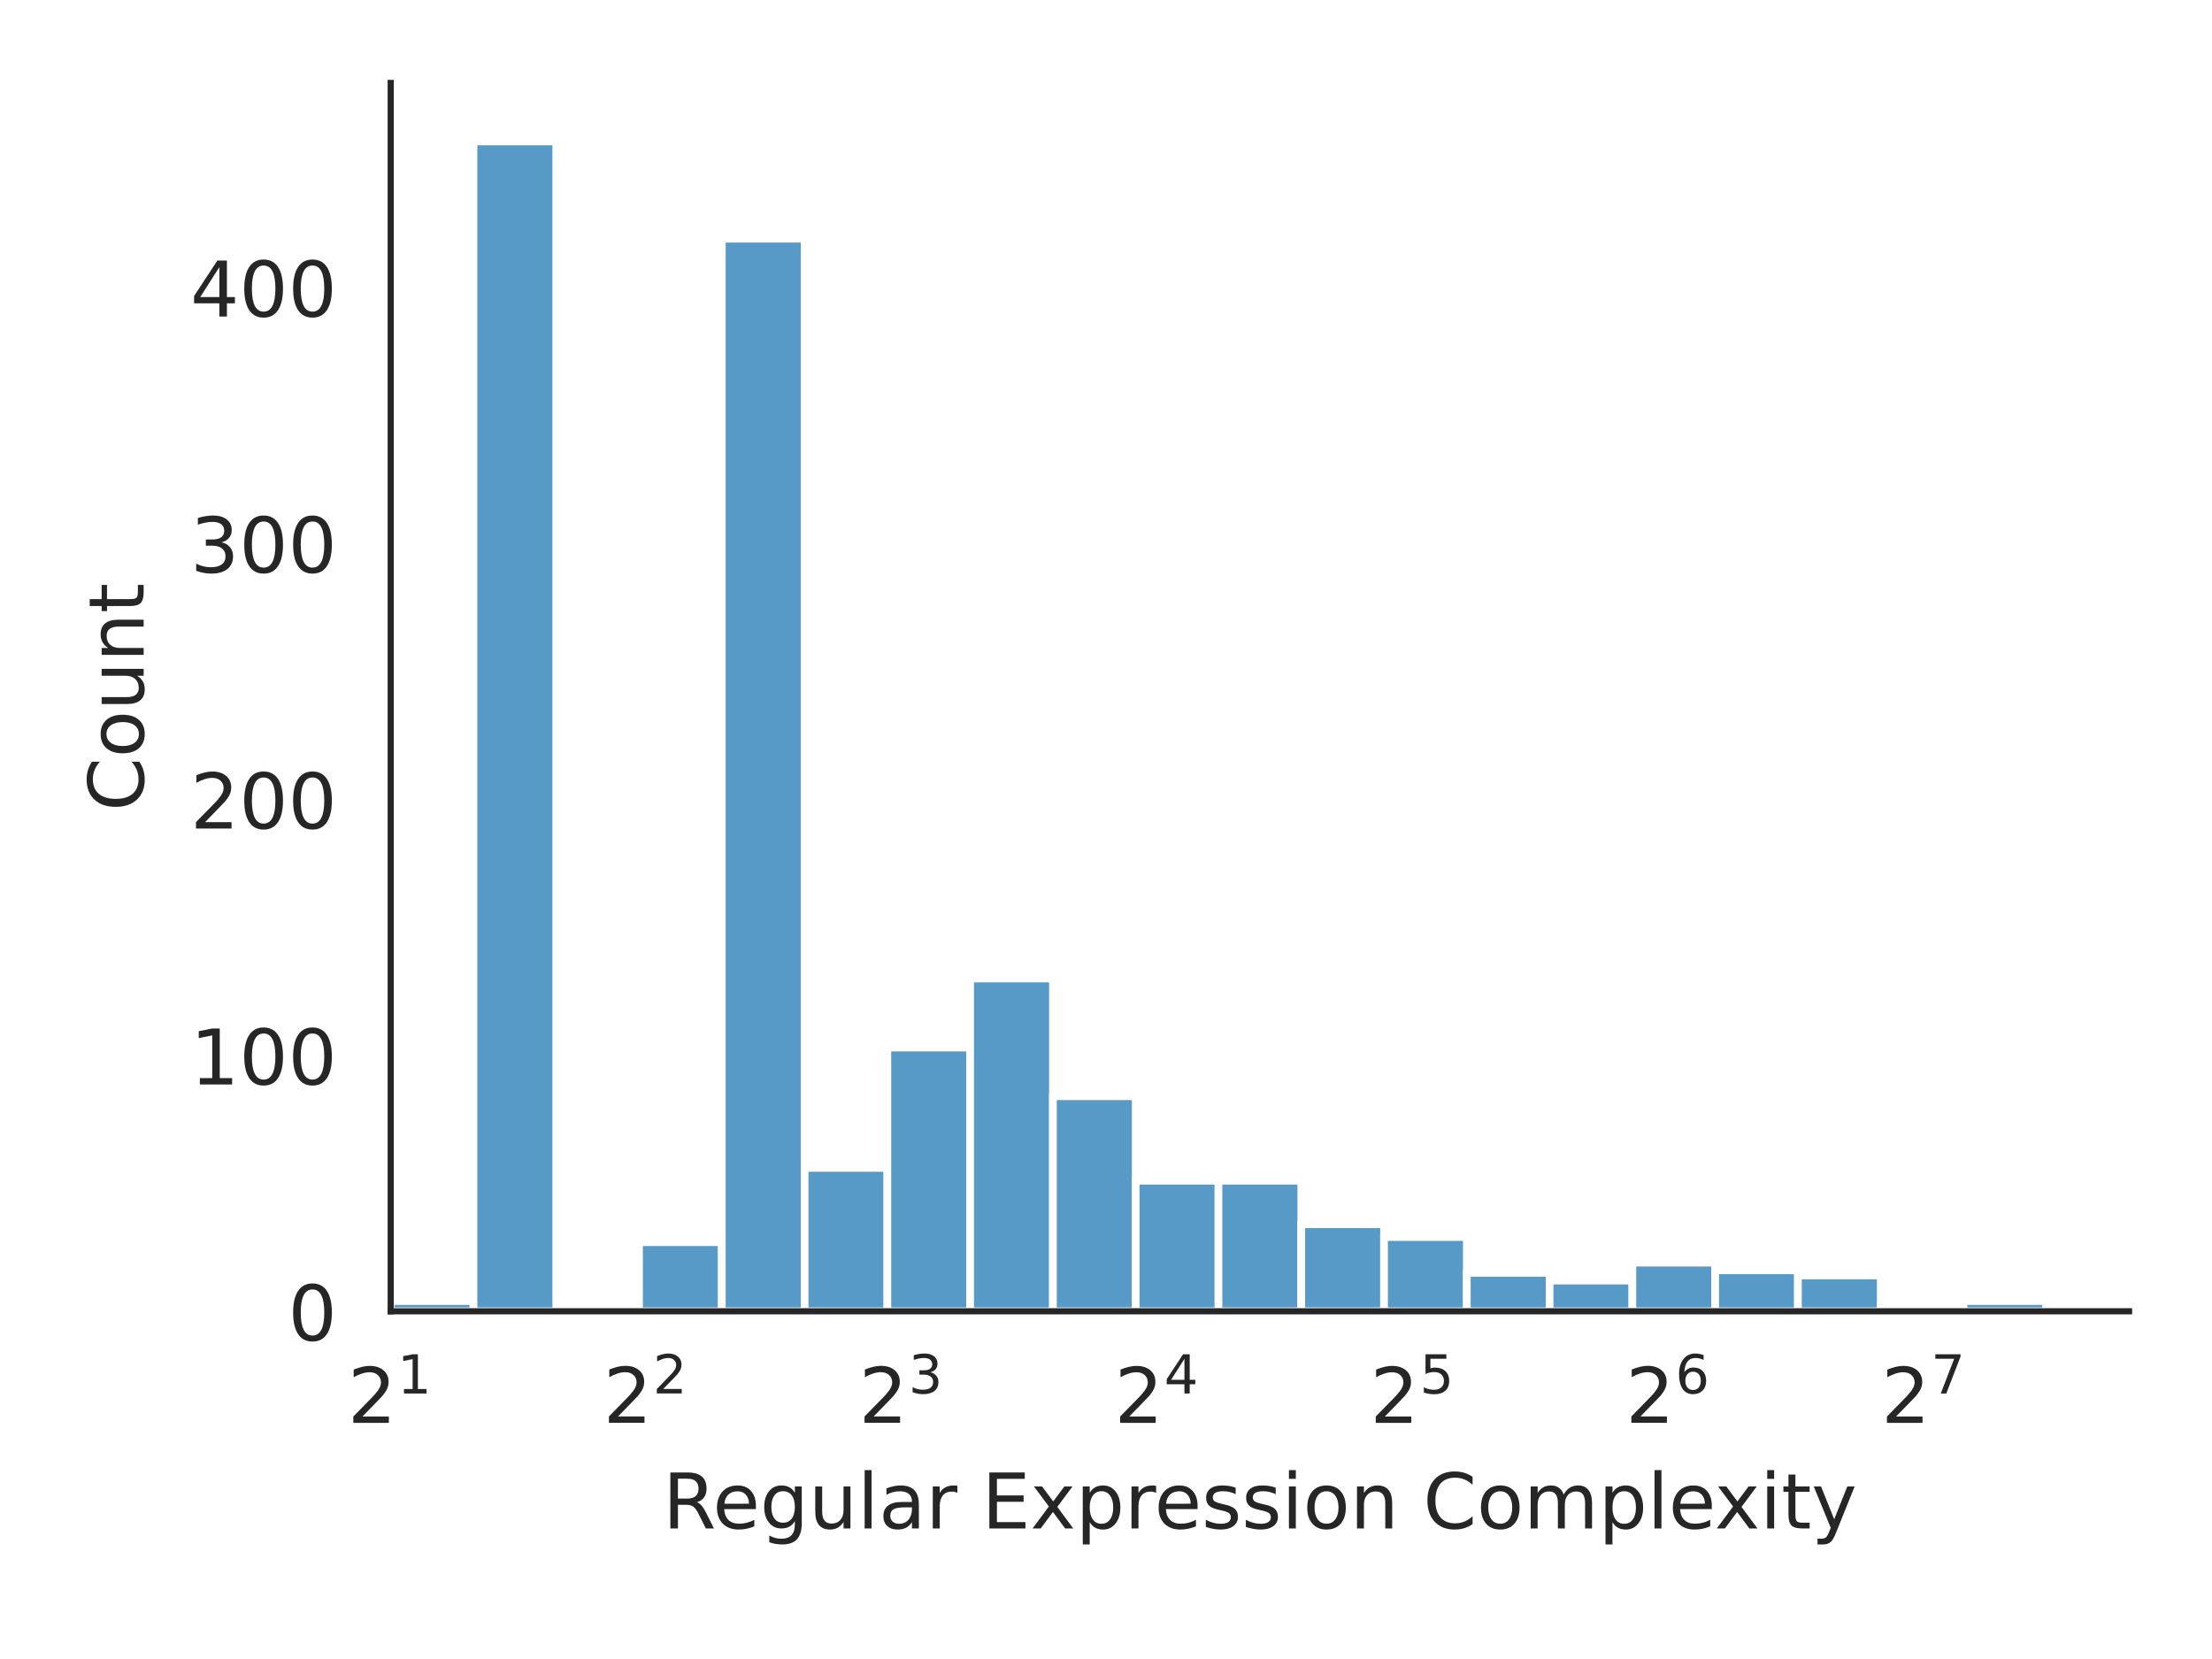
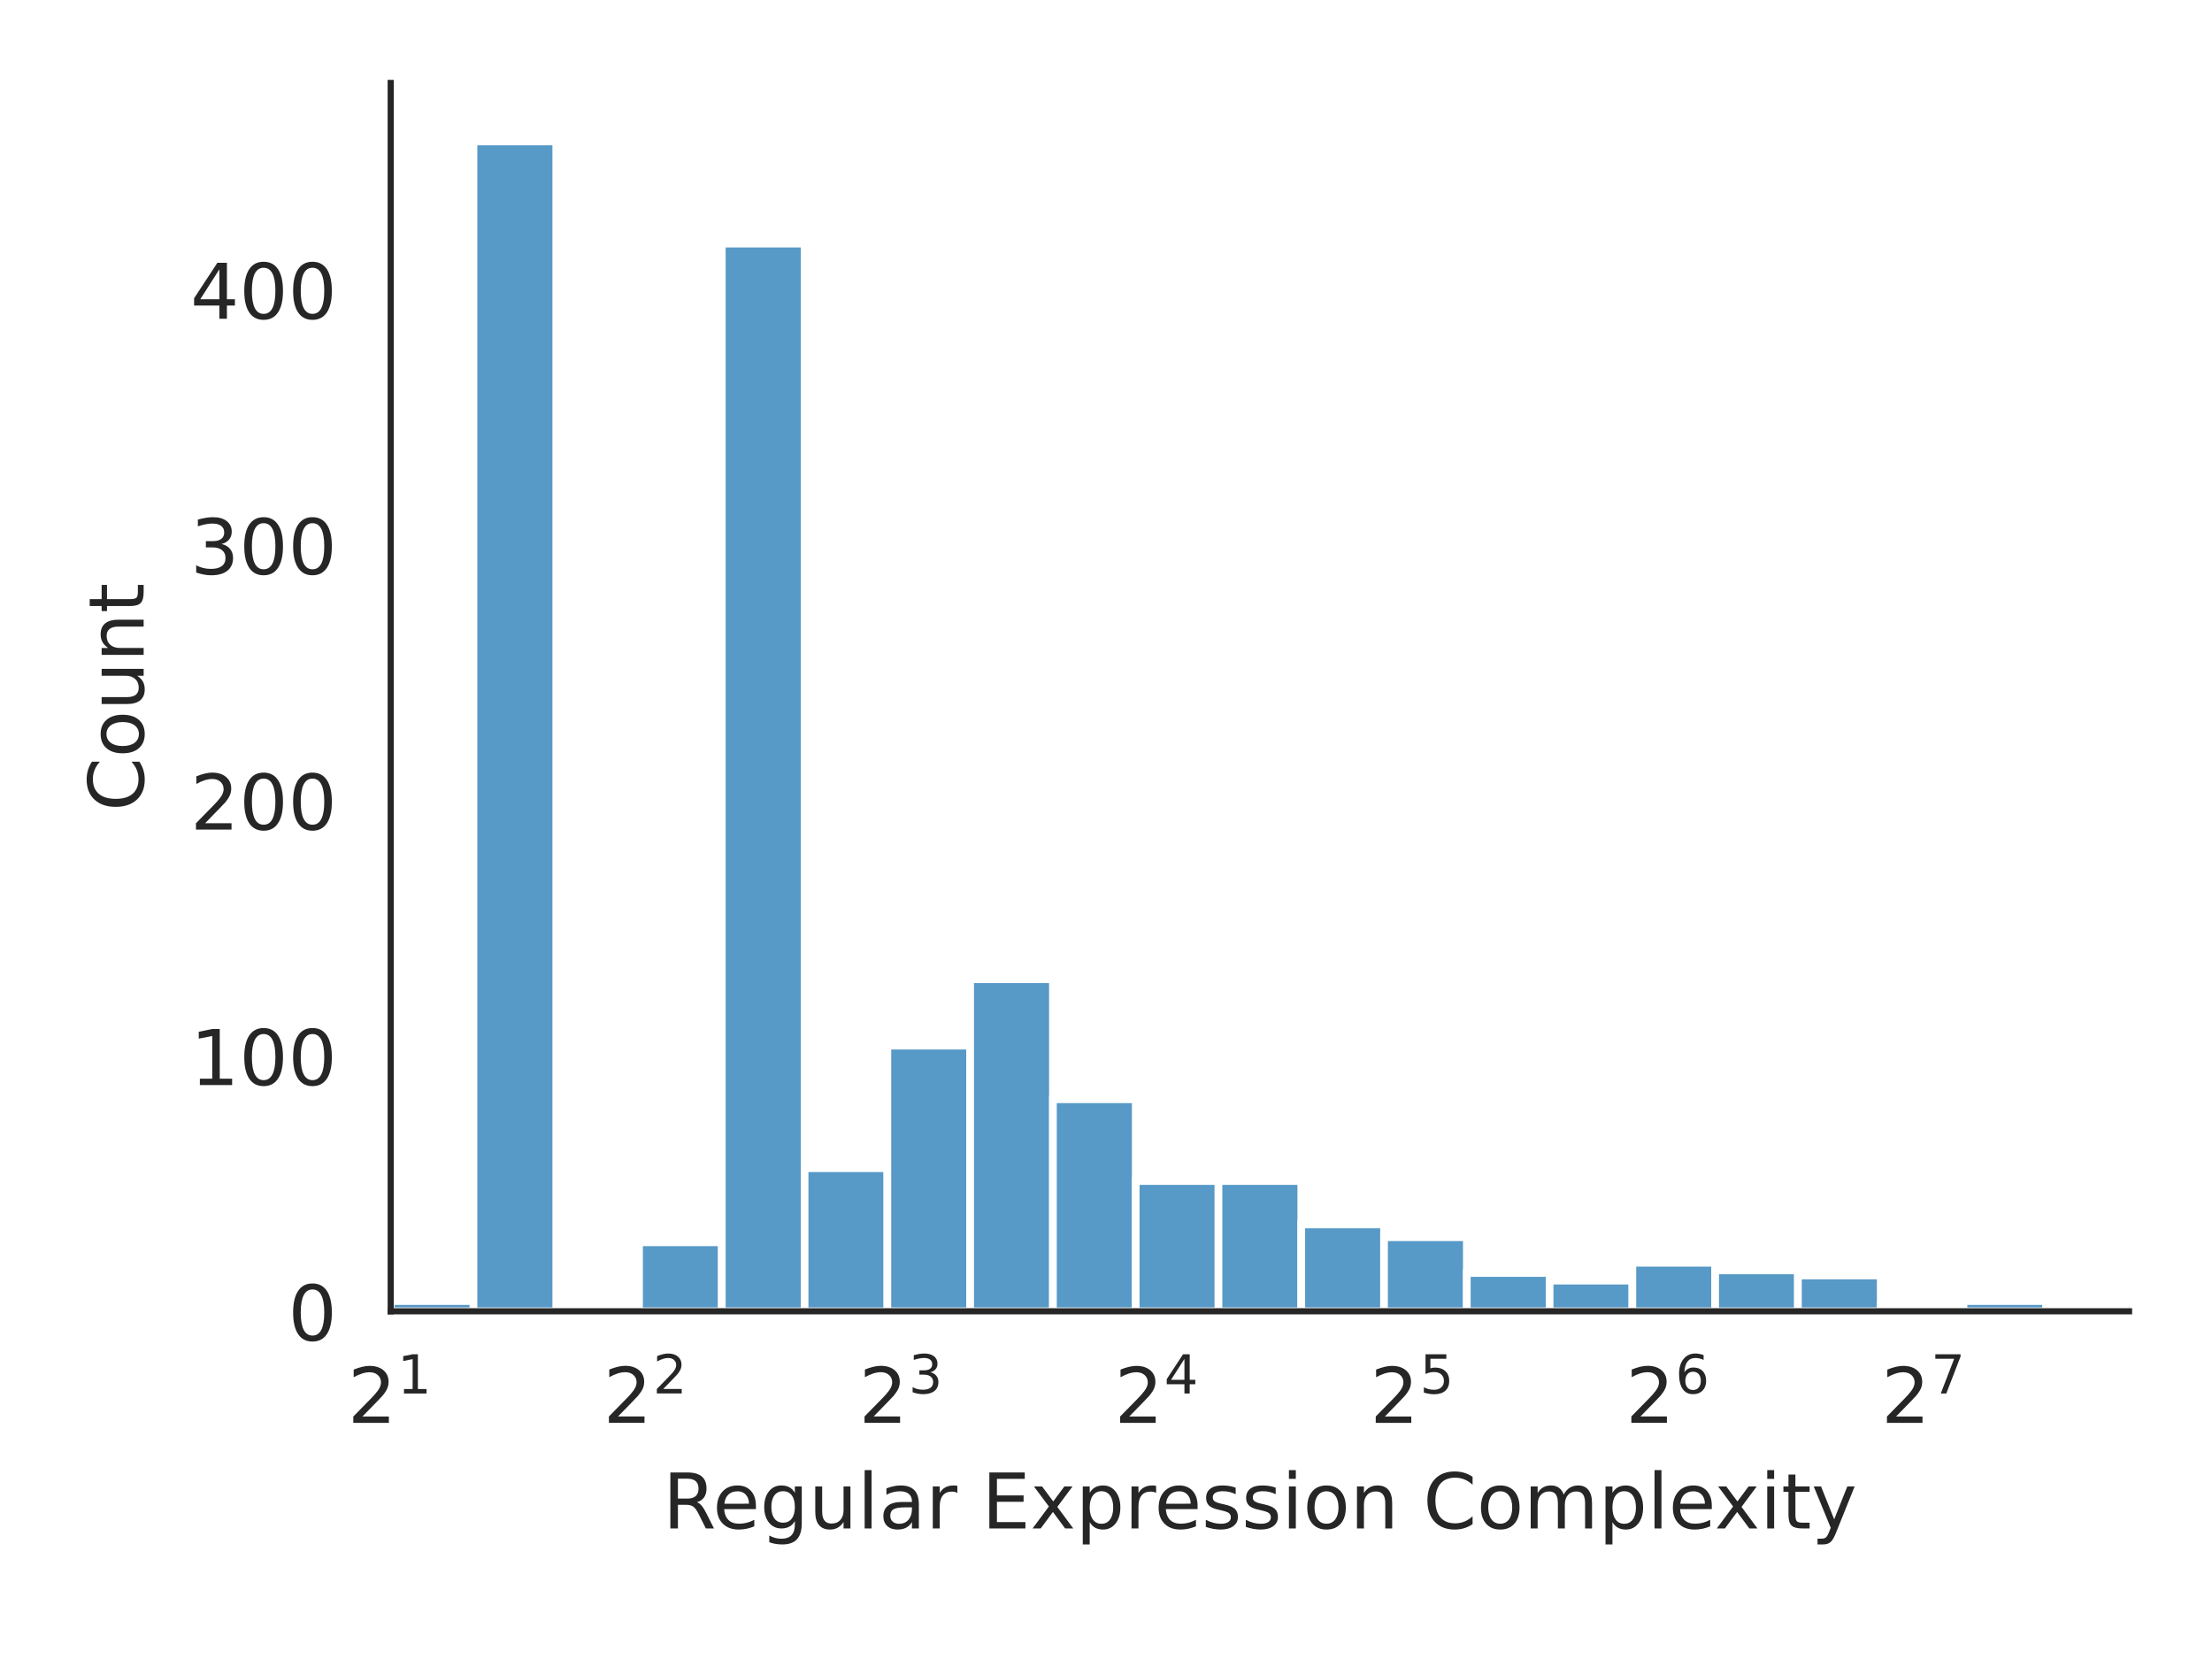
<svg xmlns="http://www.w3.org/2000/svg" xmlns:xlink="http://www.w3.org/1999/xlink" width="288pt" height="216pt" viewBox="0 0 288 216" version="1.1">
  <defs>
    <style type="text/css">*{stroke-linejoin: round; stroke-linecap: butt}</style>
  </defs>
  <g id="figure_1">
    <g id="patch_1">
      <path d="M 0 216  L 288 216  L 288 0  L 0 0  z " style="fill: #ffffff" />
    </g>
    <g id="axes_1">
      <g id="patch_2">
        <path d="M 50.87 170.728  L 277.2 170.728  L 277.2 10.8  L 50.87 10.8  z " style="fill: #ffffff" />
      </g>
      <g id="matplotlib.axis_1">
        <g id="xtick_1">
          <g id="text_1">
            <g style="fill: #262626" transform="translate(45.27 185.3264) scale(0.1 -0.1)">
              <defs>
                <path id="DejaVuSans-32" d="M 1228 531  L 3431 531  L 3431 0  L 469 0  L 469 531  Q 828 903 1448 1529  Q 2069 2156 2228 2338  Q 2531 2678 2651 2914  Q 2772 3150 2772 3378  Q 2772 3750 2511 3984  Q 2250 4219 1831 4219  Q 1534 4219 1204 4116  Q 875 4013 500 3803  L 500 4441  Q 881 4594 1212 4672  Q 1544 4750 1819 4750  Q 2544 4750 2975 4387  Q 3406 4025 3406 3419  Q 3406 3131 3298 2873  Q 3191 2616 2906 2266  Q 2828 2175 2409 1742  Q 1991 1309 1228 531  z " transform="scale(0.015625)" />
                <path id="DejaVuSans-31" d="M 794 531  L 1825 531  L 1825 4091  L 703 3866  L 703 4441  L 1819 4666  L 2450 4666  L 2450 531  L 3481 531  L 3481 0  L 794 0  L 794 531  z " transform="scale(0.015625)" />
              </defs>
              <use xlink:href="#DejaVuSans-32" transform="translate(0 0.684375)" />
              <use xlink:href="#DejaVuSans-31" transform="translate(64.58008 38.96563) scale(0.7)" />
            </g>
          </g>
        </g>
        <g id="xtick_2">
          <g id="text_2">
            <g style="fill: #262626" transform="translate(78.54942 185.3264) scale(0.1 -0.1)">
              <use xlink:href="#DejaVuSans-32" transform="translate(0 0.765625)" />
              <use xlink:href="#DejaVuSans-32" transform="translate(64.58008 39.04688) scale(0.7)" />
            </g>
          </g>
        </g>
        <g id="xtick_3">
          <g id="text_3">
            <g style="fill: #262626" transform="translate(111.8288 185.3264) scale(0.1 -0.1)">
              <defs>
                <path id="DejaVuSans-33" d="M 2597 2516  Q 3050 2419 3304 2112  Q 3559 1806 3559 1356  Q 3559 666 3084 287  Q 2609 -91 1734 -91  Q 1441 -91 1130 -33  Q 819 25 488 141  L 488 750  Q 750 597 1062 519  Q 1375 441 1716 441  Q 2309 441 2620 675  Q 2931 909 2931 1356  Q 2931 1769 2642 2001  Q 2353 2234 1838 2234  L 1294 2234  L 1294 2753  L 1863 2753  Q 2328 2753 2575 2939  Q 2822 3125 2822 3475  Q 2822 3834 2567 4026  Q 2313 4219 1838 4219  Q 1578 4219 1281 4162  Q 984 4106 628 3988  L 628 4550  Q 988 4650 1302 4700  Q 1616 4750 1894 4750  Q 2613 4750 3031 4423  Q 3450 4097 3450 3541  Q 3450 3153 3228 2886  Q 3006 2619 2597 2516  z " transform="scale(0.015625)" />
              </defs>
              <use xlink:href="#DejaVuSans-32" transform="translate(0 0.765625)" />
              <use xlink:href="#DejaVuSans-33" transform="translate(64.58008 39.04688) scale(0.7)" />
            </g>
          </g>
        </g>
        <g id="xtick_4">
          <g id="text_4">
            <g style="fill: #262626" transform="translate(145.1083 185.3264) scale(0.1 -0.1)">
              <defs>
                <path id="DejaVuSans-34" d="M 2419 4116  L 825 1625  L 2419 1625  L 2419 4116  z M 2253 4666  L 3047 4666  L 3047 1625  L 3713 1625  L 3713 1100  L 3047 1100  L 3047 0  L 2419 0  L 2419 1100  L 313 1100  L 313 1709  L 2253 4666  z " transform="scale(0.015625)" />
              </defs>
              <use xlink:href="#DejaVuSans-32" transform="translate(0 0.684375)" />
              <use xlink:href="#DejaVuSans-34" transform="translate(64.58008 38.96563) scale(0.7)" />
            </g>
          </g>
        </g>
        <g id="xtick_5">
          <g id="text_5">
            <g style="fill: #262626" transform="translate(178.3877 185.3264) scale(0.1 -0.1)">
              <defs>
                <path id="DejaVuSans-35" d="M 691 4666  L 3169 4666  L 3169 4134  L 1269 4134  L 1269 2991  Q 1406 3038 1543 3061  Q 1681 3084 1819 3084  Q 2600 3084 3056 2656  Q 3513 2228 3513 1497  Q 3513 744 3044 326  Q 2575 -91 1722 -91  Q 1428 -91 1123 -41  Q 819 9 494 109  L 494 744  Q 775 591 1075 516  Q 1375 441 1709 441  Q 2250 441 2565 725  Q 2881 1009 2881 1497  Q 2881 1984 2565 2268  Q 2250 2553 1709 2553  Q 1456 2553 1204 2497  Q 953 2441 691 2322  L 691 4666  z " transform="scale(0.015625)" />
              </defs>
              <use xlink:href="#DejaVuSans-32" transform="translate(0 0.684375)" />
              <use xlink:href="#DejaVuSans-35" transform="translate(64.58008 38.96563) scale(0.7)" />
            </g>
          </g>
        </g>
        <g id="xtick_6">
          <g id="text_6">
            <g style="fill: #262626" transform="translate(211.6671 185.3264) scale(0.1 -0.1)">
              <defs>
                <path id="DejaVuSans-36" d="M 2113 2584  Q 1688 2584 1439 2293  Q 1191 2003 1191 1497  Q 1191 994 1439 701  Q 1688 409 2113 409  Q 2538 409 2786 701  Q 3034 994 3034 1497  Q 3034 2003 2786 2293  Q 2538 2584 2113 2584  z M 3366 4563  L 3366 3988  Q 3128 4100 2886 4159  Q 2644 4219 2406 4219  Q 1781 4219 1451 3797  Q 1122 3375 1075 2522  Q 1259 2794 1537 2939  Q 1816 3084 2150 3084  Q 2853 3084 3261 2657  Q 3669 2231 3669 1497  Q 3669 778 3244 343  Q 2819 -91 2113 -91  Q 1303 -91 875 529  Q 447 1150 447 2328  Q 447 3434 972 4092  Q 1497 4750 2381 4750  Q 2619 4750 2861 4703  Q 3103 4656 3366 4563  z " transform="scale(0.015625)" />
              </defs>
              <use xlink:href="#DejaVuSans-32" transform="translate(0 0.765625)" />
              <use xlink:href="#DejaVuSans-36" transform="translate(64.58008 39.04688) scale(0.7)" />
            </g>
          </g>
        </g>
        <g id="xtick_7">
          <g id="text_7">
            <g style="fill: #262626" transform="translate(244.9465 185.3264) scale(0.1 -0.1)">
              <defs>
                <path id="DejaVuSans-37" d="M 525 4666  L 3525 4666  L 3525 4397  L 1831 0  L 1172 0  L 2766 4134  L 525 4134  L 525 4666  z " transform="scale(0.015625)" />
              </defs>
              <use xlink:href="#DejaVuSans-32" transform="translate(0 0.684375)" />
              <use xlink:href="#DejaVuSans-37" transform="translate(64.58008 38.96563) scale(0.7)" />
            </g>
          </g>
        </g>
        <g id="text_8">
          <g style="fill: #262626" transform="translate(86.29906 199.0046) scale(0.1 -0.1)">
            <defs>
              <path id="DejaVuSans-52" d="M 2841 2188  Q 3044 2119 3236 1894  Q 3428 1669 3622 1275  L 4263 0  L 3584 0  L 2988 1197  Q 2756 1666 2539 1819  Q 2322 1972 1947 1972  L 1259 1972  L 1259 0  L 628 0  L 628 4666  L 2053 4666  Q 2853 4666 3247 4331  Q 3641 3997 3641 3322  Q 3641 2881 3436 2590  Q 3231 2300 2841 2188  z M 1259 4147  L 1259 2491  L 2053 2491  Q 2509 2491 2742 2702  Q 2975 2913 2975 3322  Q 2975 3731 2742 3939  Q 2509 4147 2053 4147  L 1259 4147  z " transform="scale(0.015625)" />
              <path id="DejaVuSans-65" d="M 3597 1894  L 3597 1613  L 953 1613  Q 991 1019 1311 708  Q 1631 397 2203 397  Q 2534 397 2845 478  Q 3156 559 3463 722  L 3463 178  Q 3153 47 2828 -22  Q 2503 -91 2169 -91  Q 1331 -91 842 396  Q 353 884 353 1716  Q 353 2575 817 3079  Q 1281 3584 2069 3584  Q 2775 3584 3186 3129  Q 3597 2675 3597 1894  z M 3022 2063  Q 3016 2534 2758 2815  Q 2500 3097 2075 3097  Q 1594 3097 1305 2825  Q 1016 2553 972 2059  L 3022 2063  z " transform="scale(0.015625)" />
              <path id="DejaVuSans-67" d="M 2906 1791  Q 2906 2416 2648 2759  Q 2391 3103 1925 3103  Q 1463 3103 1205 2759  Q 947 2416 947 1791  Q 947 1169 1205 825  Q 1463 481 1925 481  Q 2391 481 2648 825  Q 2906 1169 2906 1791  z M 3481 434  Q 3481 -459 3084 -895  Q 2688 -1331 1869 -1331  Q 1566 -1331 1297 -1286  Q 1028 -1241 775 -1147  L 775 -588  Q 1028 -725 1275 -790  Q 1522 -856 1778 -856  Q 2344 -856 2625 -561  Q 2906 -266 2906 331  L 2906 616  Q 2728 306 2450 153  Q 2172 0 1784 0  Q 1141 0 747 490  Q 353 981 353 1791  Q 353 2603 747 3093  Q 1141 3584 1784 3584  Q 2172 3584 2450 3431  Q 2728 3278 2906 2969  L 2906 3500  L 3481 3500  L 3481 434  z " transform="scale(0.015625)" />
              <path id="DejaVuSans-75" d="M 544 1381  L 544 3500  L 1119 3500  L 1119 1403  Q 1119 906 1312 657  Q 1506 409 1894 409  Q 2359 409 2629 706  Q 2900 1003 2900 1516  L 2900 3500  L 3475 3500  L 3475 0  L 2900 0  L 2900 538  Q 2691 219 2414 64  Q 2138 -91 1772 -91  Q 1169 -91 856 284  Q 544 659 544 1381  z M 1991 3584  L 1991 3584  z " transform="scale(0.015625)" />
              <path id="DejaVuSans-6c" d="M 603 4863  L 1178 4863  L 1178 0  L 603 0  L 603 4863  z " transform="scale(0.015625)" />
              <path id="DejaVuSans-61" d="M 2194 1759  Q 1497 1759 1228 1600  Q 959 1441 959 1056  Q 959 750 1161 570  Q 1363 391 1709 391  Q 2188 391 2477 730  Q 2766 1069 2766 1631  L 2766 1759  L 2194 1759  z M 3341 1997  L 3341 0  L 2766 0  L 2766 531  Q 2569 213 2275 61  Q 1981 -91 1556 -91  Q 1019 -91 701 211  Q 384 513 384 1019  Q 384 1609 779 1909  Q 1175 2209 1959 2209  L 2766 2209  L 2766 2266  Q 2766 2663 2505 2880  Q 2244 3097 1772 3097  Q 1472 3097 1187 3025  Q 903 2953 641 2809  L 641 3341  Q 956 3463 1253 3523  Q 1550 3584 1831 3584  Q 2591 3584 2966 3190  Q 3341 2797 3341 1997  z " transform="scale(0.015625)" />
              <path id="DejaVuSans-72" d="M 2631 2963  Q 2534 3019 2420 3045  Q 2306 3072 2169 3072  Q 1681 3072 1420 2755  Q 1159 2438 1159 1844  L 1159 0  L 581 0  L 581 3500  L 1159 3500  L 1159 2956  Q 1341 3275 1631 3429  Q 1922 3584 2338 3584  Q 2397 3584 2469 3576  Q 2541 3569 2628 3553  L 2631 2963  z " transform="scale(0.015625)" />
              <path id="DejaVuSans-20" transform="scale(0.015625)" />
              <path id="DejaVuSans-45" d="M 628 4666  L 3578 4666  L 3578 4134  L 1259 4134  L 1259 2753  L 3481 2753  L 3481 2222  L 1259 2222  L 1259 531  L 3634 531  L 3634 0  L 628 0  L 628 4666  z " transform="scale(0.015625)" />
              <path id="DejaVuSans-78" d="M 3513 3500  L 2247 1797  L 3578 0  L 2900 0  L 1881 1375  L 863 0  L 184 0  L 1544 1831  L 300 3500  L 978 3500  L 1906 2253  L 2834 3500  L 3513 3500  z " transform="scale(0.015625)" />
              <path id="DejaVuSans-70" d="M 1159 525  L 1159 -1331  L 581 -1331  L 581 3500  L 1159 3500  L 1159 2969  Q 1341 3281 1617 3432  Q 1894 3584 2278 3584  Q 2916 3584 3314 3078  Q 3713 2572 3713 1747  Q 3713 922 3314 415  Q 2916 -91 2278 -91  Q 1894 -91 1617 61  Q 1341 213 1159 525  z M 3116 1747  Q 3116 2381 2855 2742  Q 2594 3103 2138 3103  Q 1681 3103 1420 2742  Q 1159 2381 1159 1747  Q 1159 1113 1420 752  Q 1681 391 2138 391  Q 2594 391 2855 752  Q 3116 1113 3116 1747  z " transform="scale(0.015625)" />
              <path id="DejaVuSans-73" d="M 2834 3397  L 2834 2853  Q 2591 2978 2328 3040  Q 2066 3103 1784 3103  Q 1356 3103 1142 2972  Q 928 2841 928 2578  Q 928 2378 1081 2264  Q 1234 2150 1697 2047  L 1894 2003  Q 2506 1872 2764 1633  Q 3022 1394 3022 966  Q 3022 478 2636 193  Q 2250 -91 1575 -91  Q 1294 -91 989 -36  Q 684 19 347 128  L 347 722  Q 666 556 975 473  Q 1284 391 1588 391  Q 1994 391 2212 530  Q 2431 669 2431 922  Q 2431 1156 2273 1281  Q 2116 1406 1581 1522  L 1381 1569  Q 847 1681 609 1914  Q 372 2147 372 2553  Q 372 3047 722 3315  Q 1072 3584 1716 3584  Q 2034 3584 2315 3537  Q 2597 3491 2834 3397  z " transform="scale(0.015625)" />
              <path id="DejaVuSans-69" d="M 603 3500  L 1178 3500  L 1178 0  L 603 0  L 603 3500  z M 603 4863  L 1178 4863  L 1178 4134  L 603 4134  L 603 4863  z " transform="scale(0.015625)" />
              <path id="DejaVuSans-6f" d="M 1959 3097  Q 1497 3097 1228 2736  Q 959 2375 959 1747  Q 959 1119 1226 758  Q 1494 397 1959 397  Q 2419 397 2687 759  Q 2956 1122 2956 1747  Q 2956 2369 2687 2733  Q 2419 3097 1959 3097  z M 1959 3584  Q 2709 3584 3137 3096  Q 3566 2609 3566 1747  Q 3566 888 3137 398  Q 2709 -91 1959 -91  Q 1206 -91 779 398  Q 353 888 353 1747  Q 353 2609 779 3096  Q 1206 3584 1959 3584  z " transform="scale(0.015625)" />
              <path id="DejaVuSans-6e" d="M 3513 2113  L 3513 0  L 2938 0  L 2938 2094  Q 2938 2591 2744 2837  Q 2550 3084 2163 3084  Q 1697 3084 1428 2787  Q 1159 2491 1159 1978  L 1159 0  L 581 0  L 581 3500  L 1159 3500  L 1159 2956  Q 1366 3272 1645 3428  Q 1925 3584 2291 3584  Q 2894 3584 3203 3211  Q 3513 2838 3513 2113  z " transform="scale(0.015625)" />
              <path id="DejaVuSans-43" d="M 4122 4306  L 4122 3641  Q 3803 3938 3442 4084  Q 3081 4231 2675 4231  Q 1875 4231 1450 3742  Q 1025 3253 1025 2328  Q 1025 1406 1450 917  Q 1875 428 2675 428  Q 3081 428 3442 575  Q 3803 722 4122 1019  L 4122 359  Q 3791 134 3420 21  Q 3050 -91 2638 -91  Q 1578 -91 968 557  Q 359 1206 359 2328  Q 359 3453 968 4101  Q 1578 4750 2638 4750  Q 3056 4750 3426 4639  Q 3797 4528 4122 4306  z " transform="scale(0.015625)" />
              <path id="DejaVuSans-6d" d="M 3328 2828  Q 3544 3216 3844 3400  Q 4144 3584 4550 3584  Q 5097 3584 5394 3201  Q 5691 2819 5691 2113  L 5691 0  L 5113 0  L 5113 2094  Q 5113 2597 4934 2840  Q 4756 3084 4391 3084  Q 3944 3084 3684 2787  Q 3425 2491 3425 1978  L 3425 0  L 2847 0  L 2847 2094  Q 2847 2600 2669 2842  Q 2491 3084 2119 3084  Q 1678 3084 1418 2786  Q 1159 2488 1159 1978  L 1159 0  L 581 0  L 581 3500  L 1159 3500  L 1159 2956  Q 1356 3278 1631 3431  Q 1906 3584 2284 3584  Q 2666 3584 2933 3390  Q 3200 3197 3328 2828  z " transform="scale(0.015625)" />
              <path id="DejaVuSans-74" d="M 1172 4494  L 1172 3500  L 2356 3500  L 2356 3053  L 1172 3053  L 1172 1153  Q 1172 725 1289 603  Q 1406 481 1766 481  L 2356 481  L 2356 0  L 1766 0  Q 1100 0 847 248  Q 594 497 594 1153  L 594 3053  L 172 3053  L 172 3500  L 594 3500  L 594 4494  L 1172 4494  z " transform="scale(0.015625)" />
              <path id="DejaVuSans-79" d="M 2059 -325  Q 1816 -950 1584 -1140  Q 1353 -1331 966 -1331  L 506 -1331  L 506 -850  L 844 -850  Q 1081 -850 1212 -737  Q 1344 -625 1503 -206  L 1606 56  L 191 3500  L 800 3500  L 1894 763  L 2988 3500  L 3597 3500  L 2059 -325  z " transform="scale(0.015625)" />
            </defs>
            <use xlink:href="#DejaVuSans-52" />
            <use xlink:href="#DejaVuSans-65" transform="translate(64.98242 0)" />
            <use xlink:href="#DejaVuSans-67" transform="translate(126.5059 0)" />
            <use xlink:href="#DejaVuSans-75" transform="translate(189.9824 0)" />
            <use xlink:href="#DejaVuSans-6c" transform="translate(253.3613 0)" />
            <use xlink:href="#DejaVuSans-61" transform="translate(281.1445 0)" />
            <use xlink:href="#DejaVuSans-72" transform="translate(342.4238 0)" />
            <use xlink:href="#DejaVuSans-20" transform="translate(383.5371 0)" />
            <use xlink:href="#DejaVuSans-45" transform="translate(415.3242 0)" />
            <use xlink:href="#DejaVuSans-78" transform="translate(478.5078 0)" />
            <use xlink:href="#DejaVuSans-70" transform="translate(537.6875 0)" />
            <use xlink:href="#DejaVuSans-72" transform="translate(601.1641 0)" />
            <use xlink:href="#DejaVuSans-65" transform="translate(640.0273 0)" />
            <use xlink:href="#DejaVuSans-73" transform="translate(701.5508 0)" />
            <use xlink:href="#DejaVuSans-73" transform="translate(753.6504 0)" />
            <use xlink:href="#DejaVuSans-69" transform="translate(805.75 0)" />
            <use xlink:href="#DejaVuSans-6f" transform="translate(833.5332 0)" />
            <use xlink:href="#DejaVuSans-6e" transform="translate(894.7148 0)" />
            <use xlink:href="#DejaVuSans-20" transform="translate(958.0938 0)" />
            <use xlink:href="#DejaVuSans-43" transform="translate(989.8809 0)" />
            <use xlink:href="#DejaVuSans-6f" transform="translate(1059.705 0)" />
            <use xlink:href="#DejaVuSans-6d" transform="translate(1120.887 0)" />
            <use xlink:href="#DejaVuSans-70" transform="translate(1218.299 0)" />
            <use xlink:href="#DejaVuSans-6c" transform="translate(1281.775 0)" />
            <use xlink:href="#DejaVuSans-65" transform="translate(1309.559 0)" />
            <use xlink:href="#DejaVuSans-78" transform="translate(1369.332 0)" />
            <use xlink:href="#DejaVuSans-69" transform="translate(1428.512 0)" />
            <use xlink:href="#DejaVuSans-74" transform="translate(1456.295 0)" />
            <use xlink:href="#DejaVuSans-79" transform="translate(1495.504 0)" />
          </g>
        </g>
      </g>
      <g id="matplotlib.axis_2">
        <g id="ytick_1">
          <g id="text_9">
            <g style="fill: #262626" transform="translate(37.5075 174.5272) scale(0.1 -0.1)">
              <defs>
                <path id="DejaVuSans-30" d="M 2034 4250  Q 1547 4250 1301 3770  Q 1056 3291 1056 2328  Q 1056 1369 1301 889  Q 1547 409 2034 409  Q 2525 409 2770 889  Q 3016 1369 3016 2328  Q 3016 3291 2770 3770  Q 2525 4250 2034 4250  z M 2034 4750  Q 2819 4750 3233 4129  Q 3647 3509 3647 2328  Q 3647 1150 3233 529  Q 2819 -91 2034 -91  Q 1250 -91 836 529  Q 422 1150 422 2328  Q 422 3509 836 4129  Q 1250 4750 2034 4750  z " transform="scale(0.015625)" />
              </defs>
              <use xlink:href="#DejaVuSans-30" />
            </g>
          </g>
        </g>
        <g id="ytick_2">
          <g id="text_10">
-             <g style="fill: #262626" transform="translate(24.7825 141.1985) scale(0.1 -0.1)">
+             <g style="fill: #262626" transform="translate(24.7825 141.2712) scale(0.1 -0.1)">
              <use xlink:href="#DejaVuSans-31" />
              <use xlink:href="#DejaVuSans-30" transform="translate(63.62305 0)" />
              <use xlink:href="#DejaVuSans-30" transform="translate(127.2461 0)" />
            </g>
          </g>
        </g>
        <g id="ytick_3">
          <g id="text_11">
-             <g style="fill: #262626" transform="translate(24.7825 107.8697) scale(0.1 -0.1)">
+             <g style="fill: #262626" transform="translate(24.7825 108.0153) scale(0.1 -0.1)">
              <use xlink:href="#DejaVuSans-32" />
              <use xlink:href="#DejaVuSans-30" transform="translate(63.62305 0)" />
              <use xlink:href="#DejaVuSans-30" transform="translate(127.2461 0)" />
            </g>
          </g>
        </g>
        <g id="ytick_4">
          <g id="text_12">
-             <g style="fill: #262626" transform="translate(24.7825 74.54097) scale(0.1 -0.1)">
+             <g style="fill: #262626" transform="translate(24.7825 74.75928) scale(0.1 -0.1)">
              <use xlink:href="#DejaVuSans-33" />
              <use xlink:href="#DejaVuSans-30" transform="translate(63.62305 0)" />
              <use xlink:href="#DejaVuSans-30" transform="translate(127.2461 0)" />
            </g>
          </g>
        </g>
        <g id="ytick_5">
          <g id="text_13">
-             <g style="fill: #262626" transform="translate(24.7825 41.21222) scale(0.1 -0.1)">
+             <g style="fill: #262626" transform="translate(24.7825 41.5033) scale(0.1 -0.1)">
              <use xlink:href="#DejaVuSans-34" />
              <use xlink:href="#DejaVuSans-30" transform="translate(63.62305 0)" />
              <use xlink:href="#DejaVuSans-30" transform="translate(127.2461 0)" />
            </g>
          </g>
        </g>
        <g id="text_14">
          <g style="fill: #262626" transform="translate(18.70281 105.6124) rotate(-90) scale(0.1 -0.1)">
            <use xlink:href="#DejaVuSans-43" />
            <use xlink:href="#DejaVuSans-6f" transform="translate(69.82422 0)" />
            <use xlink:href="#DejaVuSans-75" transform="translate(131.0059 0)" />
            <use xlink:href="#DejaVuSans-6e" transform="translate(194.3848 0)" />
            <use xlink:href="#DejaVuSans-74" transform="translate(257.7637 0)" />
          </g>
        </g>
      </g>
      <g id="patch_3">
-         <path d="M 50.87 170.728  L 61.648 170.728  L 61.648 169.395  L 50.87 169.395  z " clip-path="url(#p1a9a3361ee)" style="fill: #1f77b4; fill-opacity: 0.75; stroke: #ffffff; stroke-linejoin: miter" />
+         <path d="M 50.87 170.728  L 61.648 170.728  L 61.648 169.398  L 50.87 169.398  z " clip-path="url(#p1a9a3361ee)" style="fill: #1f77b4; fill-opacity: 0.75; stroke: #ffffff; stroke-linejoin: miter" />
      </g>
      <g id="patch_4">
        <path d="M 61.648 170.728  L 72.425 170.728  L 72.425 18.416  L 61.648 18.416  z " clip-path="url(#p1a9a3361ee)" style="fill: #1f77b4; fill-opacity: 0.75; stroke: #ffffff; stroke-linejoin: miter" />
      </g>
      <g id="patch_5">
        <path d="M 72.425 170.728  L 83.203 170.728  L 83.203 170.728  L 72.425 170.728  z " clip-path="url(#p1a9a3361ee)" style="fill: #1f77b4; fill-opacity: 0.75; stroke: #ffffff; stroke-linejoin: miter" />
      </g>
      <g id="patch_6">
-         <path d="M 83.203 170.728  L 93.98 170.728  L 93.98 161.729  L 83.203 161.729  z " clip-path="url(#p1a9a3361ee)" style="fill: #1f77b4; fill-opacity: 0.75; stroke: #ffffff; stroke-linejoin: miter" />
+         <path d="M 83.203 170.728  L 93.98 170.728  L 93.98 161.749  L 83.203 161.749  z " clip-path="url(#p1a9a3361ee)" style="fill: #1f77b4; fill-opacity: 0.75; stroke: #ffffff; stroke-linejoin: miter" />
      </g>
      <g id="patch_7">
-         <path d="M 93.98 170.728  L 104.758 170.728  L 104.758 31.081  L 93.98 31.081  z " clip-path="url(#p1a9a3361ee)" style="fill: #1f77b4; fill-opacity: 0.75; stroke: #ffffff; stroke-linejoin: miter" />
+         <path d="M 93.98 170.728  L 104.758 170.728  L 104.758 31.718  L 93.98 31.718  z " clip-path="url(#p1a9a3361ee)" style="fill: #1f77b4; fill-opacity: 0.75; stroke: #ffffff; stroke-linejoin: miter" />
      </g>
      <g id="patch_8">
-         <path d="M 104.758 170.728  L 115.536 170.728  L 115.536 152.064  L 104.758 152.064  z " clip-path="url(#p1a9a3361ee)" style="fill: #1f77b4; fill-opacity: 0.75; stroke: #ffffff; stroke-linejoin: miter" />
+         <path d="M 104.758 170.728  L 115.536 170.728  L 115.536 152.105  L 104.758 152.105  z " clip-path="url(#p1a9a3361ee)" style="fill: #1f77b4; fill-opacity: 0.75; stroke: #ffffff; stroke-linejoin: miter" />
      </g>
      <g id="patch_9">
-         <path d="M 115.536 170.728  L 126.313 170.728  L 126.313 136.399  L 115.536 136.399  z " clip-path="url(#p1a9a3361ee)" style="fill: #1f77b4; fill-opacity: 0.75; stroke: #ffffff; stroke-linejoin: miter" />
+         <path d="M 115.536 170.728  L 126.313 170.728  L 126.313 136.142  L 115.536 136.142  z " clip-path="url(#p1a9a3361ee)" style="fill: #1f77b4; fill-opacity: 0.75; stroke: #ffffff; stroke-linejoin: miter" />
      </g>
      <g id="patch_10">
-         <path d="M 126.313 170.728  L 137.091 170.728  L 137.091 127.401  L 126.313 127.401  z " clip-path="url(#p1a9a3361ee)" style="fill: #1f77b4; fill-opacity: 0.75; stroke: #ffffff; stroke-linejoin: miter" />
+         <path d="M 126.313 170.728  L 137.091 170.728  L 137.091 127.495  L 126.313 127.495  z " clip-path="url(#p1a9a3361ee)" style="fill: #1f77b4; fill-opacity: 0.75; stroke: #ffffff; stroke-linejoin: miter" />
      </g>
      <g id="patch_11">
-         <path d="M 137.091 170.728  L 147.869 170.728  L 147.869 142.732  L 137.091 142.732  z " clip-path="url(#p1a9a3361ee)" style="fill: #1f77b4; fill-opacity: 0.75; stroke: #ffffff; stroke-linejoin: miter" />
+         <path d="M 137.091 170.728  L 147.869 170.728  L 147.869 143.126  L 137.091 143.126  z " clip-path="url(#p1a9a3361ee)" style="fill: #1f77b4; fill-opacity: 0.75; stroke: #ffffff; stroke-linejoin: miter" />
      </g>
      <g id="patch_12">
-         <path d="M 147.869 170.728  L 158.646 170.728  L 158.646 153.73  L 147.869 153.73  z " clip-path="url(#p1a9a3361ee)" style="fill: #1f77b4; fill-opacity: 0.75; stroke: #ffffff; stroke-linejoin: miter" />
+         <path d="M 147.869 170.728  L 158.646 170.728  L 158.646 153.767  L 147.869 153.767  z " clip-path="url(#p1a9a3361ee)" style="fill: #1f77b4; fill-opacity: 0.75; stroke: #ffffff; stroke-linejoin: miter" />
      </g>
      <g id="patch_13">
-         <path d="M 158.646 170.728  L 169.424 170.728  L 169.424 153.73  L 158.646 153.73  z " clip-path="url(#p1a9a3361ee)" style="fill: #1f77b4; fill-opacity: 0.75; stroke: #ffffff; stroke-linejoin: miter" />
+         <path d="M 158.646 170.728  L 169.424 170.728  L 169.424 153.767  L 158.646 153.767  z " clip-path="url(#p1a9a3361ee)" style="fill: #1f77b4; fill-opacity: 0.75; stroke: #ffffff; stroke-linejoin: miter" />
      </g>
      <g id="patch_14">
-         <path d="M 169.424 170.728  L 180.201 170.728  L 180.201 159.396  L 169.424 159.396  z " clip-path="url(#p1a9a3361ee)" style="fill: #1f77b4; fill-opacity: 0.75; stroke: #ffffff; stroke-linejoin: miter" />
+         <path d="M 169.424 170.728  L 180.201 170.728  L 180.201 159.421  L 169.424 159.421  z " clip-path="url(#p1a9a3361ee)" style="fill: #1f77b4; fill-opacity: 0.75; stroke: #ffffff; stroke-linejoin: miter" />
      </g>
      <g id="patch_15">
-         <path d="M 180.201 170.728  L 190.979 170.728  L 190.979 161.063  L 180.201 161.063  z " clip-path="url(#p1a9a3361ee)" style="fill: #1f77b4; fill-opacity: 0.75; stroke: #ffffff; stroke-linejoin: miter" />
+         <path d="M 180.201 170.728  L 190.979 170.728  L 190.979 161.084  L 180.201 161.084  z " clip-path="url(#p1a9a3361ee)" style="fill: #1f77b4; fill-opacity: 0.75; stroke: #ffffff; stroke-linejoin: miter" />
      </g>
      <g id="patch_16">
-         <path d="M 190.979 170.728  L 201.757 170.728  L 201.757 165.729  L 190.979 165.729  z " clip-path="url(#p1a9a3361ee)" style="fill: #1f77b4; fill-opacity: 0.75; stroke: #ffffff; stroke-linejoin: miter" />
+         <path d="M 190.979 170.728  L 201.757 170.728  L 201.757 165.74  L 190.979 165.74  z " clip-path="url(#p1a9a3361ee)" style="fill: #1f77b4; fill-opacity: 0.75; stroke: #ffffff; stroke-linejoin: miter" />
      </g>
      <g id="patch_17">
-         <path d="M 201.757 170.728  L 212.534 170.728  L 212.534 166.729  L 201.757 166.729  z " clip-path="url(#p1a9a3361ee)" style="fill: #1f77b4; fill-opacity: 0.75; stroke: #ffffff; stroke-linejoin: miter" />
+         <path d="M 201.757 170.728  L 212.534 170.728  L 212.534 166.737  L 201.757 166.737  z " clip-path="url(#p1a9a3361ee)" style="fill: #1f77b4; fill-opacity: 0.75; stroke: #ffffff; stroke-linejoin: miter" />
      </g>
      <g id="patch_18">
-         <path d="M 212.534 170.728  L 223.312 170.728  L 223.312 164.396  L 212.534 164.396  z " clip-path="url(#p1a9a3361ee)" style="fill: #1f77b4; fill-opacity: 0.75; stroke: #ffffff; stroke-linejoin: miter" />
+         <path d="M 212.534 170.728  L 223.312 170.728  L 223.312 164.409  L 212.534 164.409  z " clip-path="url(#p1a9a3361ee)" style="fill: #1f77b4; fill-opacity: 0.75; stroke: #ffffff; stroke-linejoin: miter" />
      </g>
      <g id="patch_19">
-         <path d="M 223.312 170.728  L 234.09 170.728  L 234.09 165.395  L 223.312 165.395  z " clip-path="url(#p1a9a3361ee)" style="fill: #1f77b4; fill-opacity: 0.75; stroke: #ffffff; stroke-linejoin: miter" />
+         <path d="M 223.312 170.728  L 234.09 170.728  L 234.09 165.407  L 223.312 165.407  z " clip-path="url(#p1a9a3361ee)" style="fill: #1f77b4; fill-opacity: 0.75; stroke: #ffffff; stroke-linejoin: miter" />
      </g>
      <g id="patch_20">
-         <path d="M 234.09 170.728  L 244.867 170.728  L 244.867 166.062  L 234.09 166.062  z " clip-path="url(#p1a9a3361ee)" style="fill: #1f77b4; fill-opacity: 0.75; stroke: #ffffff; stroke-linejoin: miter" />
+         <path d="M 234.09 170.728  L 244.867 170.728  L 244.867 166.072  L 234.09 166.072  z " clip-path="url(#p1a9a3361ee)" style="fill: #1f77b4; fill-opacity: 0.75; stroke: #ffffff; stroke-linejoin: miter" />
      </g>
      <g id="patch_21">
-         <path d="M 244.867 170.728  L 255.645 170.728  L 255.645 170.061  L 244.867 170.061  z " clip-path="url(#p1a9a3361ee)" style="fill: #1f77b4; fill-opacity: 0.75; stroke: #ffffff; stroke-linejoin: miter" />
+         <path d="M 244.867 170.728  L 255.645 170.728  L 255.645 170.063  L 244.867 170.063  z " clip-path="url(#p1a9a3361ee)" style="fill: #1f77b4; fill-opacity: 0.75; stroke: #ffffff; stroke-linejoin: miter" />
      </g>
      <g id="patch_22">
-         <path d="M 255.645 170.728  L 266.422 170.728  L 266.422 169.395  L 255.645 169.395  z " clip-path="url(#p1a9a3361ee)" style="fill: #1f77b4; fill-opacity: 0.75; stroke: #ffffff; stroke-linejoin: miter" />
+         <path d="M 255.645 170.728  L 266.422 170.728  L 266.422 169.398  L 255.645 169.398  z " clip-path="url(#p1a9a3361ee)" style="fill: #1f77b4; fill-opacity: 0.75; stroke: #ffffff; stroke-linejoin: miter" />
      </g>
      <g id="patch_23">
-         <path d="M 266.422 170.728  L 277.2 170.728  L 277.2 170.061  L 266.422 170.061  z " clip-path="url(#p1a9a3361ee)" style="fill: #1f77b4; fill-opacity: 0.75; stroke: #ffffff; stroke-linejoin: miter" />
+         <path d="M 266.422 170.728  L 277.2 170.728  L 277.2 170.063  L 266.422 170.063  z " clip-path="url(#p1a9a3361ee)" style="fill: #1f77b4; fill-opacity: 0.75; stroke: #ffffff; stroke-linejoin: miter" />
      </g>
      <g id="patch_24">
        <path d="M 50.87 170.728  L 50.87 10.8  " style="fill: none; stroke: #262626; stroke-width: 0.8; stroke-linejoin: miter; stroke-linecap: square" />
      </g>
      <g id="patch_25">
        <path d="M 50.87 170.728  L 277.2 170.728  " style="fill: none; stroke: #262626; stroke-width: 0.8; stroke-linejoin: miter; stroke-linecap: square" />
      </g>
    </g>
  </g>
  <defs>
    <clipPath id="p1a9a3361ee">
      <rect x="50.87" y="10.8" width="226.33" height="159.928" />
    </clipPath>
  </defs>
</svg>
